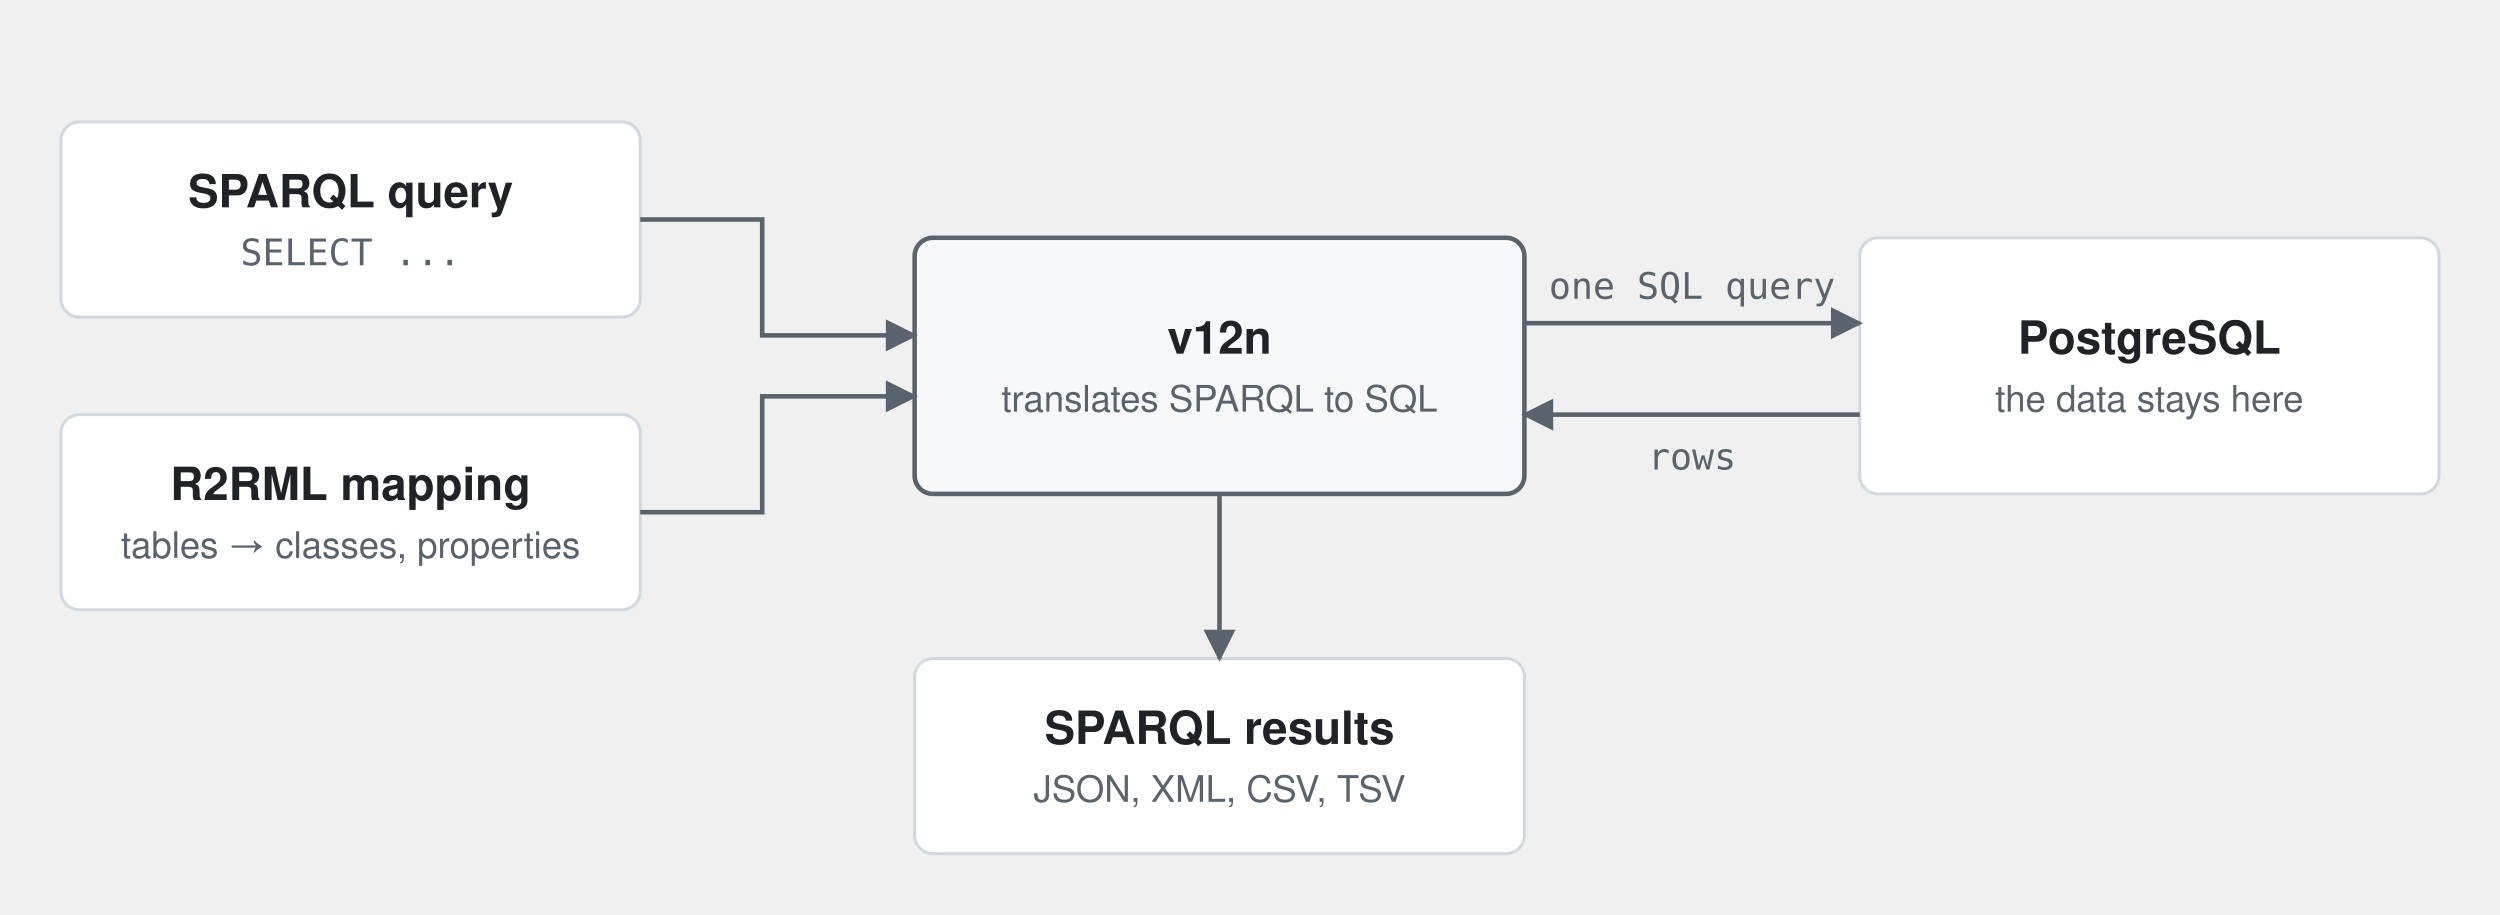
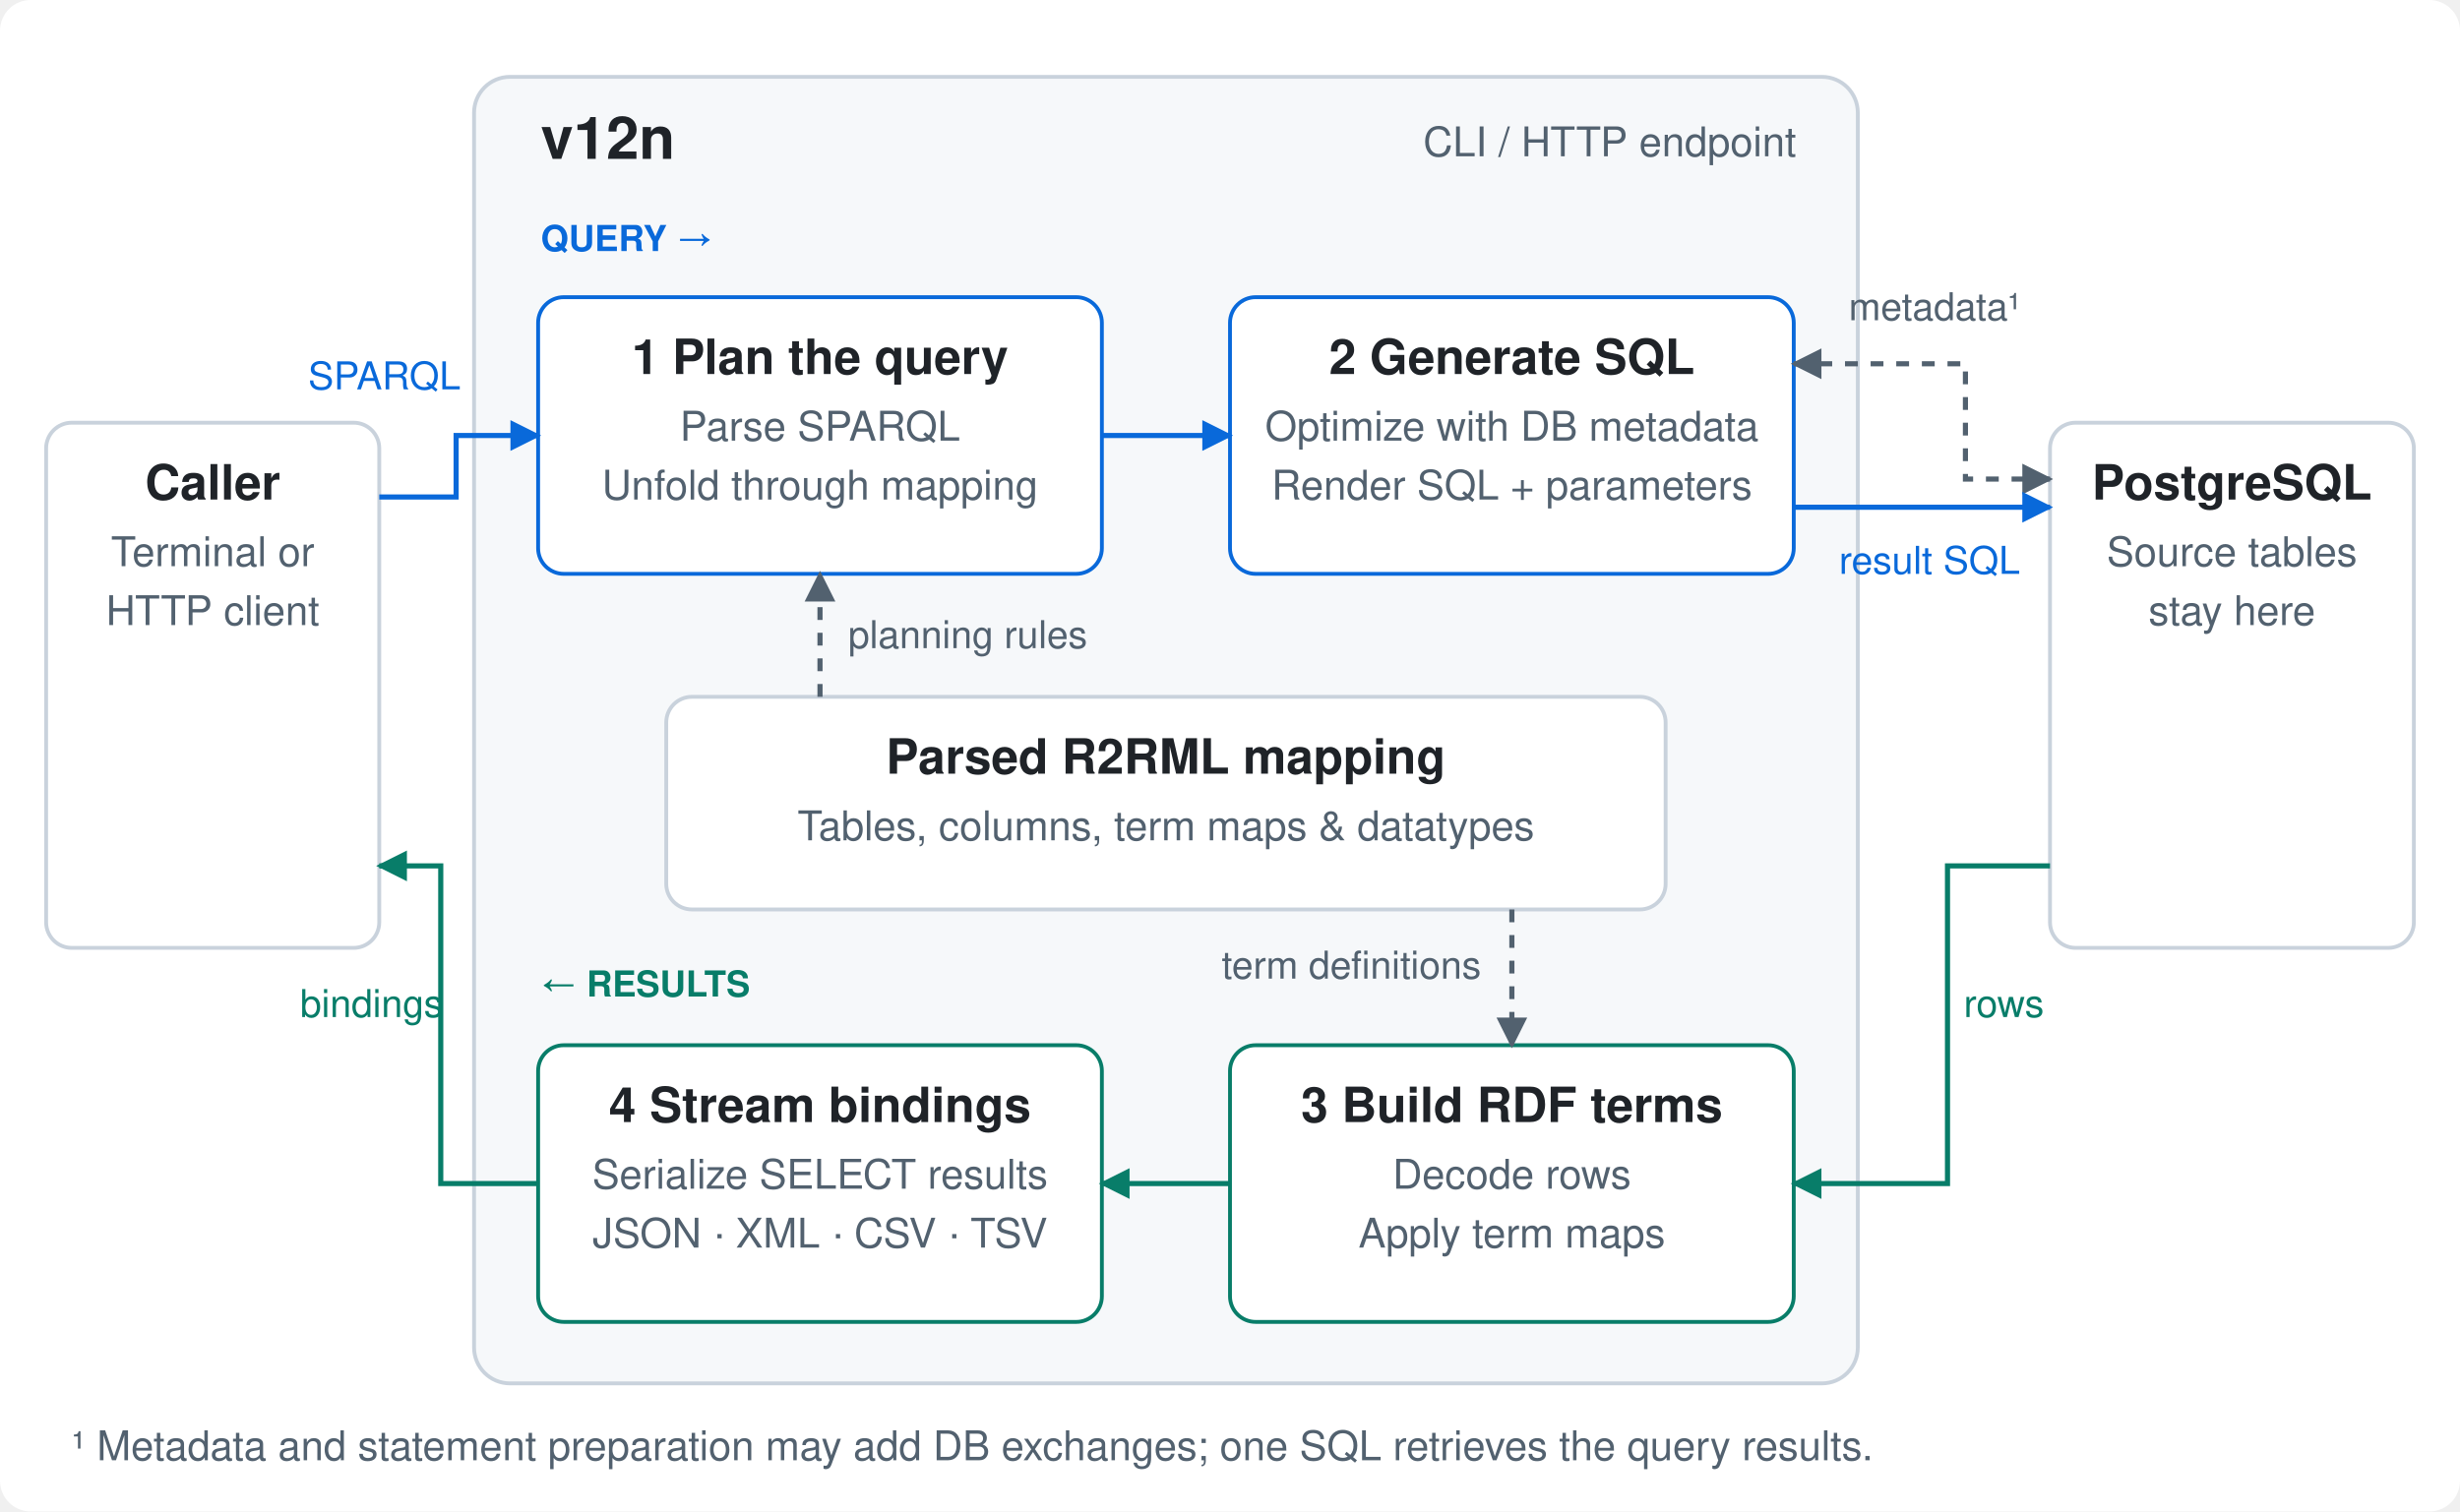
- <svg xmlns="http://www.w3.org/2000/svg" viewBox="0 0 820 300" width="820" height="300" role="img" aria-label="A SPARQL query and an R2RML mapping go into v12n, which translates the query into one SQL query and sends it to PostgreSQL, where the data stays. PostgreSQL returns rows, and v12n turns them into SPARQL results in JSON, XML, CSV or TSV.">
+ <svg xmlns="http://www.w3.org/2000/svg" viewBox="0 0 960 590" width="960" height="590" role="img" aria-labelledby="overview-light-title overview-light-desc">
  <defs>
-     <marker id="a" viewBox="0 0 10 10" refX="9" refY="5" markerWidth="7" markerHeight="7" orient="auto-start-reverse">
-       <path d="M0 0 L10 5 L0 10 z" fill="#59636e" />
+     <marker id="overview-light-request" viewBox="0 0 10 10" refX="9" refY="5" markerWidth="6" markerHeight="6" orient="auto-start-reverse">
+       <path d="M0 0L10 5L0 10Z" fill="#0969da" />
+     </marker>
+     <marker id="overview-light-response" viewBox="0 0 10 10" refX="9" refY="5" markerWidth="6" markerHeight="6" orient="auto-start-reverse">
+       <path d="M0 0L10 5L0 10Z" fill="#087d69" />
+     </marker>
+     <marker id="overview-light-mapping" viewBox="0 0 10 10" refX="9" refY="5" markerWidth="6" markerHeight="6" orient="auto-start-reverse">
+       <path d="M0 0L10 5L0 10Z" fill="#52616f" />
    </marker>
  </defs>
-   <rect x="20" y="40" width="190" height="64" rx="6" fill="#ffffff" stroke="#d1d9e0" stroke-width="1" />
-   <text x="115.0" y="68.0" text-anchor="middle" font-family="-apple-system, BlinkMacSystemFont, 'Segoe UI', Helvetica, Arial, sans-serif" font-size="15" font-weight="600" fill="#1f2328">SPARQL query</text>
-   <text x="115.0" y="87.0" text-anchor="middle" font-family="ui-monospace, SFMono-Regular, Menlo, Consolas, monospace" font-size="12" fill="#59636e">SELECT ...</text>
-   <rect x="20" y="136" width="190" height="64" rx="6" fill="#ffffff" stroke="#d1d9e0" stroke-width="1" />
-   <text x="115.0" y="164.0" text-anchor="middle" font-family="-apple-system, BlinkMacSystemFont, 'Segoe UI', Helvetica, Arial, sans-serif" font-size="15" font-weight="600" fill="#1f2328">R2RML mapping</text>
-   <text x="115.0" y="183.0" text-anchor="middle" font-family="-apple-system, BlinkMacSystemFont, 'Segoe UI', Helvetica, Arial, sans-serif" font-size="12" fill="#59636e">tables → classes, properties</text>
-   <rect x="300" y="78" width="200" height="84" rx="6" fill="#f6f8fa" stroke="#59636e" stroke-width="1.5" />
-   <text x="400.0" y="116.0" text-anchor="middle" font-family="-apple-system, BlinkMacSystemFont, 'Segoe UI', Helvetica, Arial, sans-serif" font-size="15" font-weight="600" fill="#1f2328">v12n</text>
-   <text x="400.0" y="135.0" text-anchor="middle" font-family="-apple-system, BlinkMacSystemFont, 'Segoe UI', Helvetica, Arial, sans-serif" font-size="12" fill="#59636e">translates SPARQL to SQL</text>
-   <rect x="610" y="78" width="190" height="84" rx="6" fill="#ffffff" stroke="#d1d9e0" stroke-width="1" />
-   <text x="705.0" y="116.0" text-anchor="middle" font-family="-apple-system, BlinkMacSystemFont, 'Segoe UI', Helvetica, Arial, sans-serif" font-size="15" font-weight="600" fill="#1f2328">PostgreSQL</text>
-   <text x="705.0" y="135.0" text-anchor="middle" font-family="-apple-system, BlinkMacSystemFont, 'Segoe UI', Helvetica, Arial, sans-serif" font-size="12" fill="#59636e">the data stays here</text>
-   <rect x="300" y="216" width="200" height="64" rx="6" fill="#ffffff" stroke="#d1d9e0" stroke-width="1" />
-   <text x="400.0" y="244.0" text-anchor="middle" font-family="-apple-system, BlinkMacSystemFont, 'Segoe UI', Helvetica, Arial, sans-serif" font-size="15" font-weight="600" fill="#1f2328">SPARQL results</text>
-   <text x="400.0" y="263.0" text-anchor="middle" font-family="-apple-system, BlinkMacSystemFont, 'Segoe UI', Helvetica, Arial, sans-serif" font-size="12" fill="#59636e">JSON, XML, CSV, TSV</text>
-   <path d="M210 72 L250 72 L250 110 L300 110" fill="none" stroke="#59636e" stroke-width="1.5" marker-end="url(#a)" />
-   <path d="M210 168 L250 168 L250 130 L300 130" fill="none" stroke="#59636e" stroke-width="1.5" marker-end="url(#a)" />
-   <path d="M500 106 L610 106" fill="none" stroke="#59636e" stroke-width="1.5" marker-end="url(#a)" />
-   <text x="555" y="98" text-anchor="middle" font-family="ui-monospace, SFMono-Regular, Menlo, Consolas, monospace" font-size="12" fill="#59636e">one SQL query</text>
-   <path d="M610 136 L500 136" fill="none" stroke="#59636e" stroke-width="1.5" marker-end="url(#a)" />
-   <text x="555" y="154" text-anchor="middle" font-family="ui-monospace, SFMono-Regular, Menlo, Consolas, monospace" font-size="12" fill="#59636e">rows</text>
-   <path d="M400 162 L400 216" fill="none" stroke="#59636e" stroke-width="1.5" marker-end="url(#a)" />
+   <rect width="960" height="590" rx="12" fill="#ffffff" />
+   <g font-family="-apple-system,BlinkMacSystemFont,Segoe UI,Helvetica,Arial,sans-serif">
+     <rect x="185" y="30" width="540" height="510" rx="14" fill="#f6f8fa" stroke="#c9d2dc" stroke-width="1.5" />
+     <text x="211" y="62" text-anchor="start" font-size="23" font-weight="700" fill="#1f2328">v12n</text>
+     <text x="701" y="61" text-anchor="end" font-size="16" font-weight="400" fill="#52616f">CLI / HTTP endpoint</text>
+     <rect x="18" y="165" width="130" height="205" rx="10" fill="#ffffff" stroke="#c9d2dc" stroke-width="1.5" />
+     <text x="83.0" y="195" text-anchor="middle" font-size="19" font-weight="600" fill="#1f2328">Caller</text>
+     <text x="83.0" y="221" text-anchor="middle" font-size="16" font-weight="400" fill="#52616f">Terminal or</text>
+     <text x="83.0" y="244" text-anchor="middle" font-size="16" font-weight="400" fill="#52616f">HTTP client</text>
+     <rect x="800" y="165" width="142" height="205" rx="10" fill="#ffffff" stroke="#c9d2dc" stroke-width="1.5" />
+     <text x="871.0" y="195" text-anchor="middle" font-size="19" font-weight="600" fill="#1f2328">PostgreSQL</text>
+     <text x="871.0" y="221" text-anchor="middle" font-size="16" font-weight="400" fill="#52616f">Source tables</text>
+     <text x="871.0" y="244" text-anchor="middle" font-size="16" font-weight="400" fill="#52616f">stay here</text>
+     <text x="211" y="98" text-anchor="start" font-size="14" font-weight="700" fill="#0969da">QUERY →</text>
+     <text x="211" y="389" text-anchor="start" font-size="14" font-weight="700" fill="#087d69">← RESULTS</text>
+     <rect x="210" y="116" width="220" height="108" rx="10" fill="#ffffff" stroke="#0969da" stroke-width="1.5" />
+     <text x="320.0" y="146" text-anchor="middle" font-size="19" font-weight="600" fill="#1f2328">1  Plan the query</text>
+     <text x="320.0" y="172" text-anchor="middle" font-size="16" font-weight="400" fill="#52616f">Parse SPARQL</text>
+     <text x="320.0" y="195" text-anchor="middle" font-size="16" font-weight="400" fill="#52616f">Unfold through mapping</text>
+     <rect x="480" y="116" width="220" height="108" rx="10" fill="#ffffff" stroke="#0969da" stroke-width="1.5" />
+     <text x="590.0" y="146" text-anchor="middle" font-size="19" font-weight="600" fill="#1f2328">2  Generate SQL</text>
+     <text x="590.0" y="172" text-anchor="middle" font-size="16" font-weight="400" fill="#52616f">Optimize with DB metadata</text>
+     <text x="590.0" y="195" text-anchor="middle" font-size="16" font-weight="400" fill="#52616f">Render SQL + parameters</text>
+     <rect x="480" y="408" width="220" height="108" rx="10" fill="#ffffff" stroke="#087d69" stroke-width="1.5" />
+     <text x="590.0" y="438" text-anchor="middle" font-size="19" font-weight="600" fill="#1f2328">3  Build RDF terms</text>
+     <text x="590.0" y="464" text-anchor="middle" font-size="16" font-weight="400" fill="#52616f">Decode rows</text>
+     <text x="590.0" y="487" text-anchor="middle" font-size="16" font-weight="400" fill="#52616f">Apply term maps</text>
+     <rect x="210" y="408" width="220" height="108" rx="10" fill="#ffffff" stroke="#087d69" stroke-width="1.5" />
+     <text x="320.0" y="438" text-anchor="middle" font-size="19" font-weight="600" fill="#1f2328">4  Stream bindings</text>
+     <text x="320.0" y="464" text-anchor="middle" font-size="16" font-weight="400" fill="#52616f">Serialize SELECT results</text>
+     <text x="320.0" y="487" text-anchor="middle" font-size="16" font-weight="400" fill="#52616f">JSON · XML · CSV · TSV</text>
+     <rect x="260" y="272" width="390" height="83" rx="10" fill="#ffffff" stroke="#c9d2dc" stroke-width="1.5" />
+     <text x="455.0" y="302" text-anchor="middle" font-size="19" font-weight="600" fill="#1f2328">Parsed R2RML mapping</text>
+     <text x="455.0" y="328" text-anchor="middle" font-size="16" font-weight="400" fill="#52616f">Tables, columns, term maps &amp; datatypes</text>
+     <path d="M148 194 L178 194 L178 170 L210 170" fill="none" stroke="#0969da" stroke-width="2" marker-end="url(#overview-light-request)" />
+     <text x="150" y="152" text-anchor="middle" font-size="15" font-weight="400" fill="#0969da">SPARQL</text>
+     <path d="M430 170 L480 170" fill="none" stroke="#0969da" stroke-width="2" marker-end="url(#overview-light-request)" />
+     <path d="M700 142 L767 142 L767 187 L800 187" fill="none" stroke="#52616f" stroke-width="2" marker-end="url(#overview-light-mapping)" marker-start="url(#overview-light-mapping)" stroke-dasharray="5 5" />
+     <text x="755" y="125" text-anchor="middle" font-size="15" font-weight="400" fill="#52616f">metadata¹</text>
+     <path d="M700 198 L800 198" fill="none" stroke="#0969da" stroke-width="2" marker-end="url(#overview-light-request)" />
+     <text x="753" y="224" text-anchor="middle" font-size="15" font-weight="400" fill="#0969da">result SQL</text>
+     <path d="M800 338 L760 338 L760 462 L700 462" fill="none" stroke="#087d69" stroke-width="2" marker-end="url(#overview-light-response)" />
+     <text x="782" y="397" text-anchor="middle" font-size="15" font-weight="400" fill="#087d69">rows</text>
+     <path d="M480 462 L430 462" fill="none" stroke="#087d69" stroke-width="2" marker-end="url(#overview-light-response)" />
+     <path d="M210 462 L172 462 L172 338 L148 338" fill="none" stroke="#087d69" stroke-width="2" marker-end="url(#overview-light-response)" />
+     <text x="145" y="397" text-anchor="middle" font-size="15" font-weight="400" fill="#087d69">bindings</text>
+     <path d="M320 272 L320 224" fill="none" stroke="#52616f" stroke-width="2" marker-end="url(#overview-light-mapping)" stroke-dasharray="5 5" />
+     <text x="331" y="253" text-anchor="start" font-size="15" font-weight="400" fill="#52616f">planning rules</text>
+     <path d="M590 355 L590 408" fill="none" stroke="#52616f" stroke-width="2" marker-end="url(#overview-light-mapping)" stroke-dasharray="5 5" />
+     <text x="578" y="382" text-anchor="end" font-size="15" font-weight="400" fill="#52616f">term definitions</text>
+     <text x="28" y="570" text-anchor="start" font-size="16" font-weight="400" fill="#52616f">¹ Metadata and statement preparation may add DB exchanges; one SQL retrieves the query results.</text>
+   </g>
</svg>
